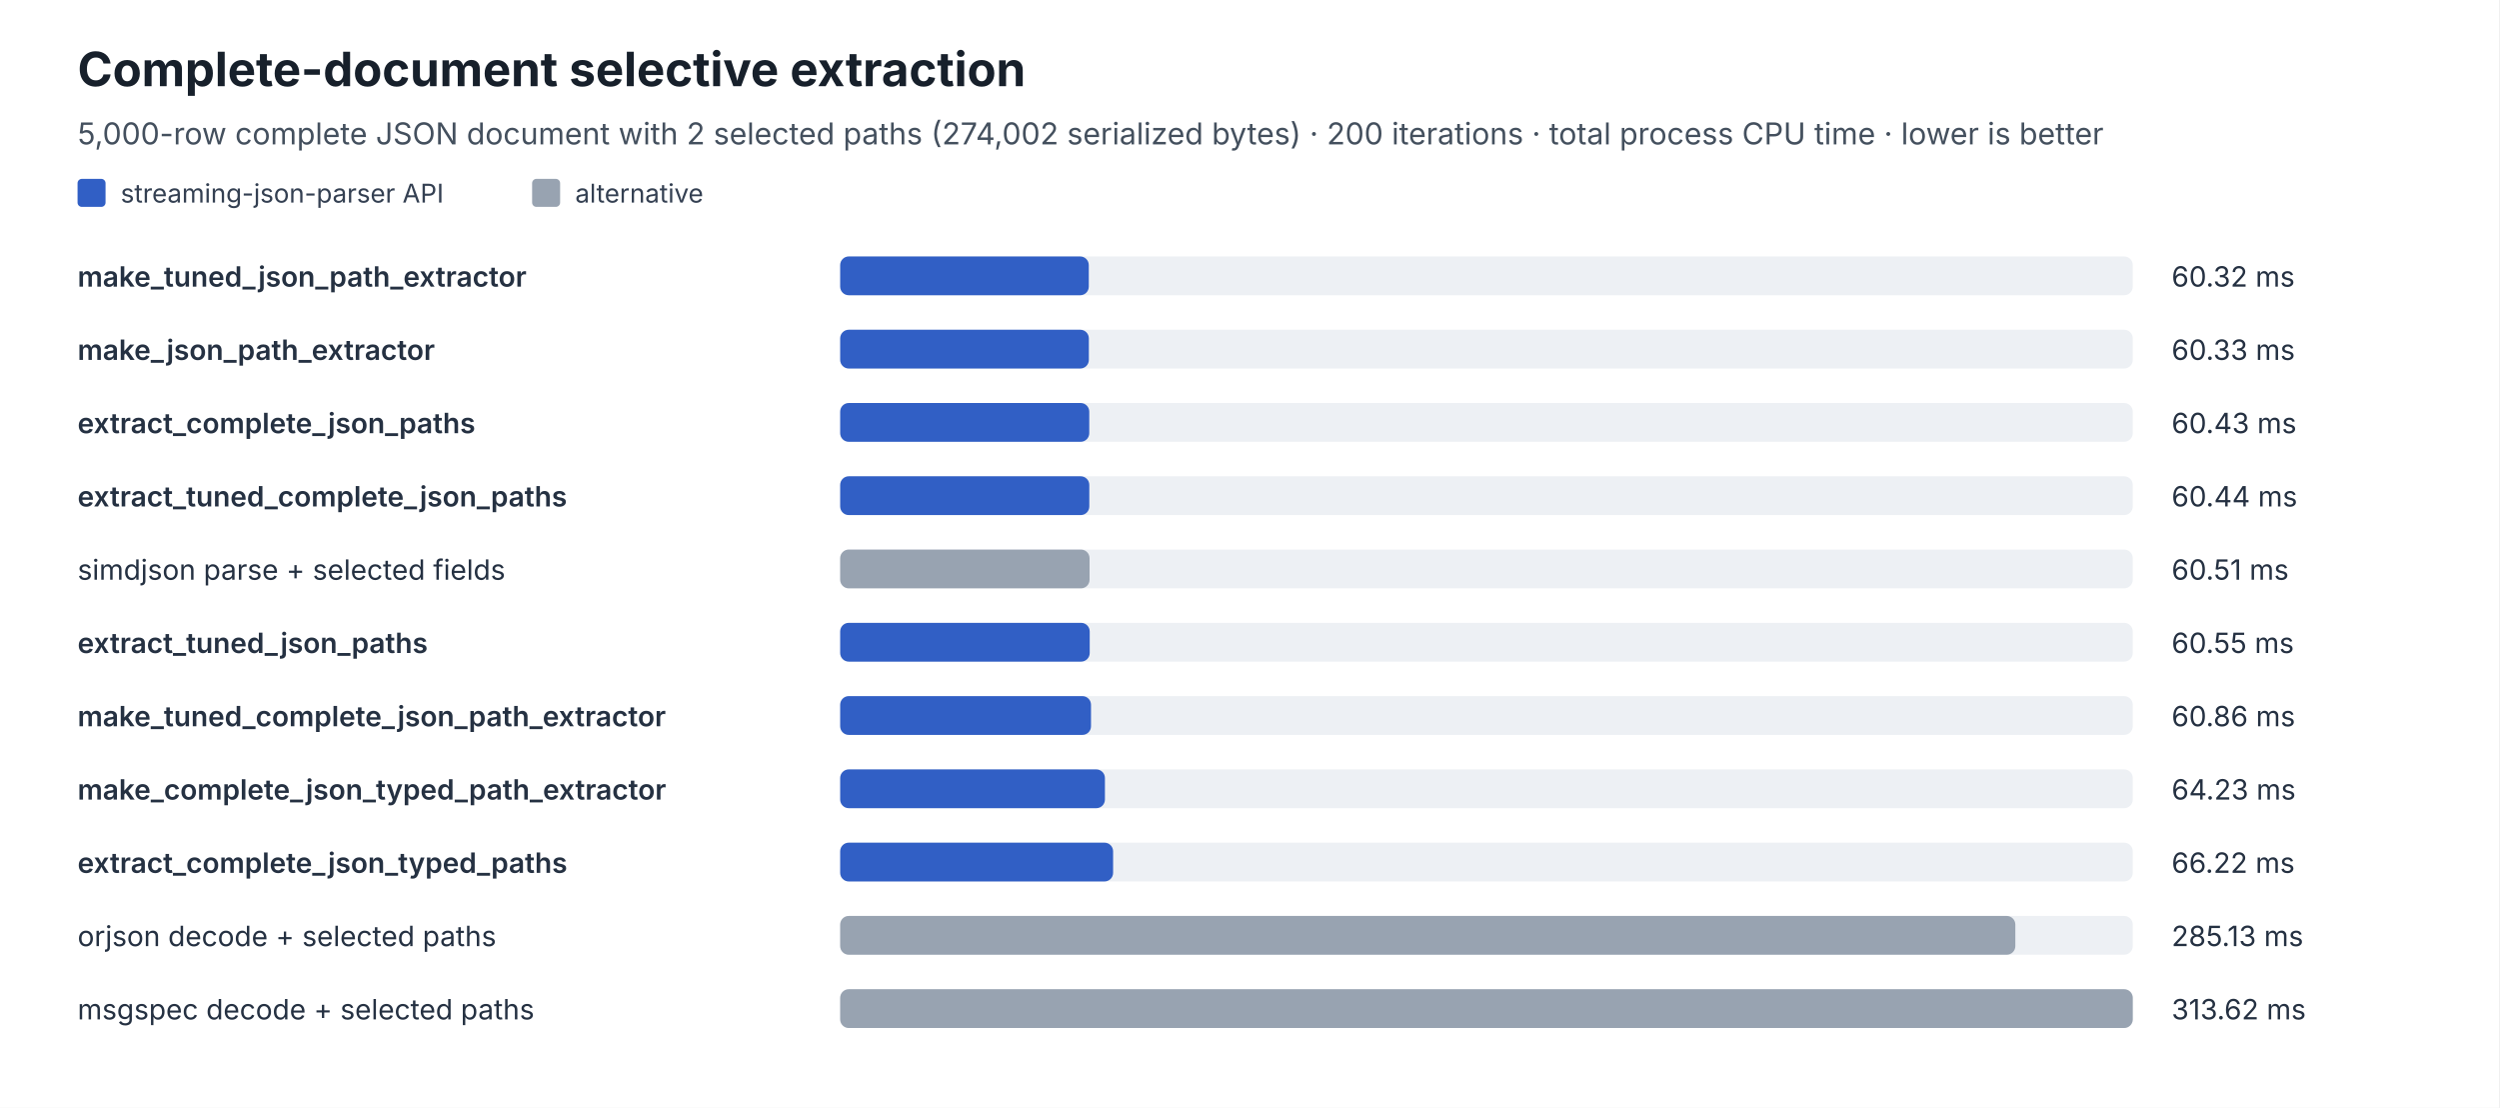
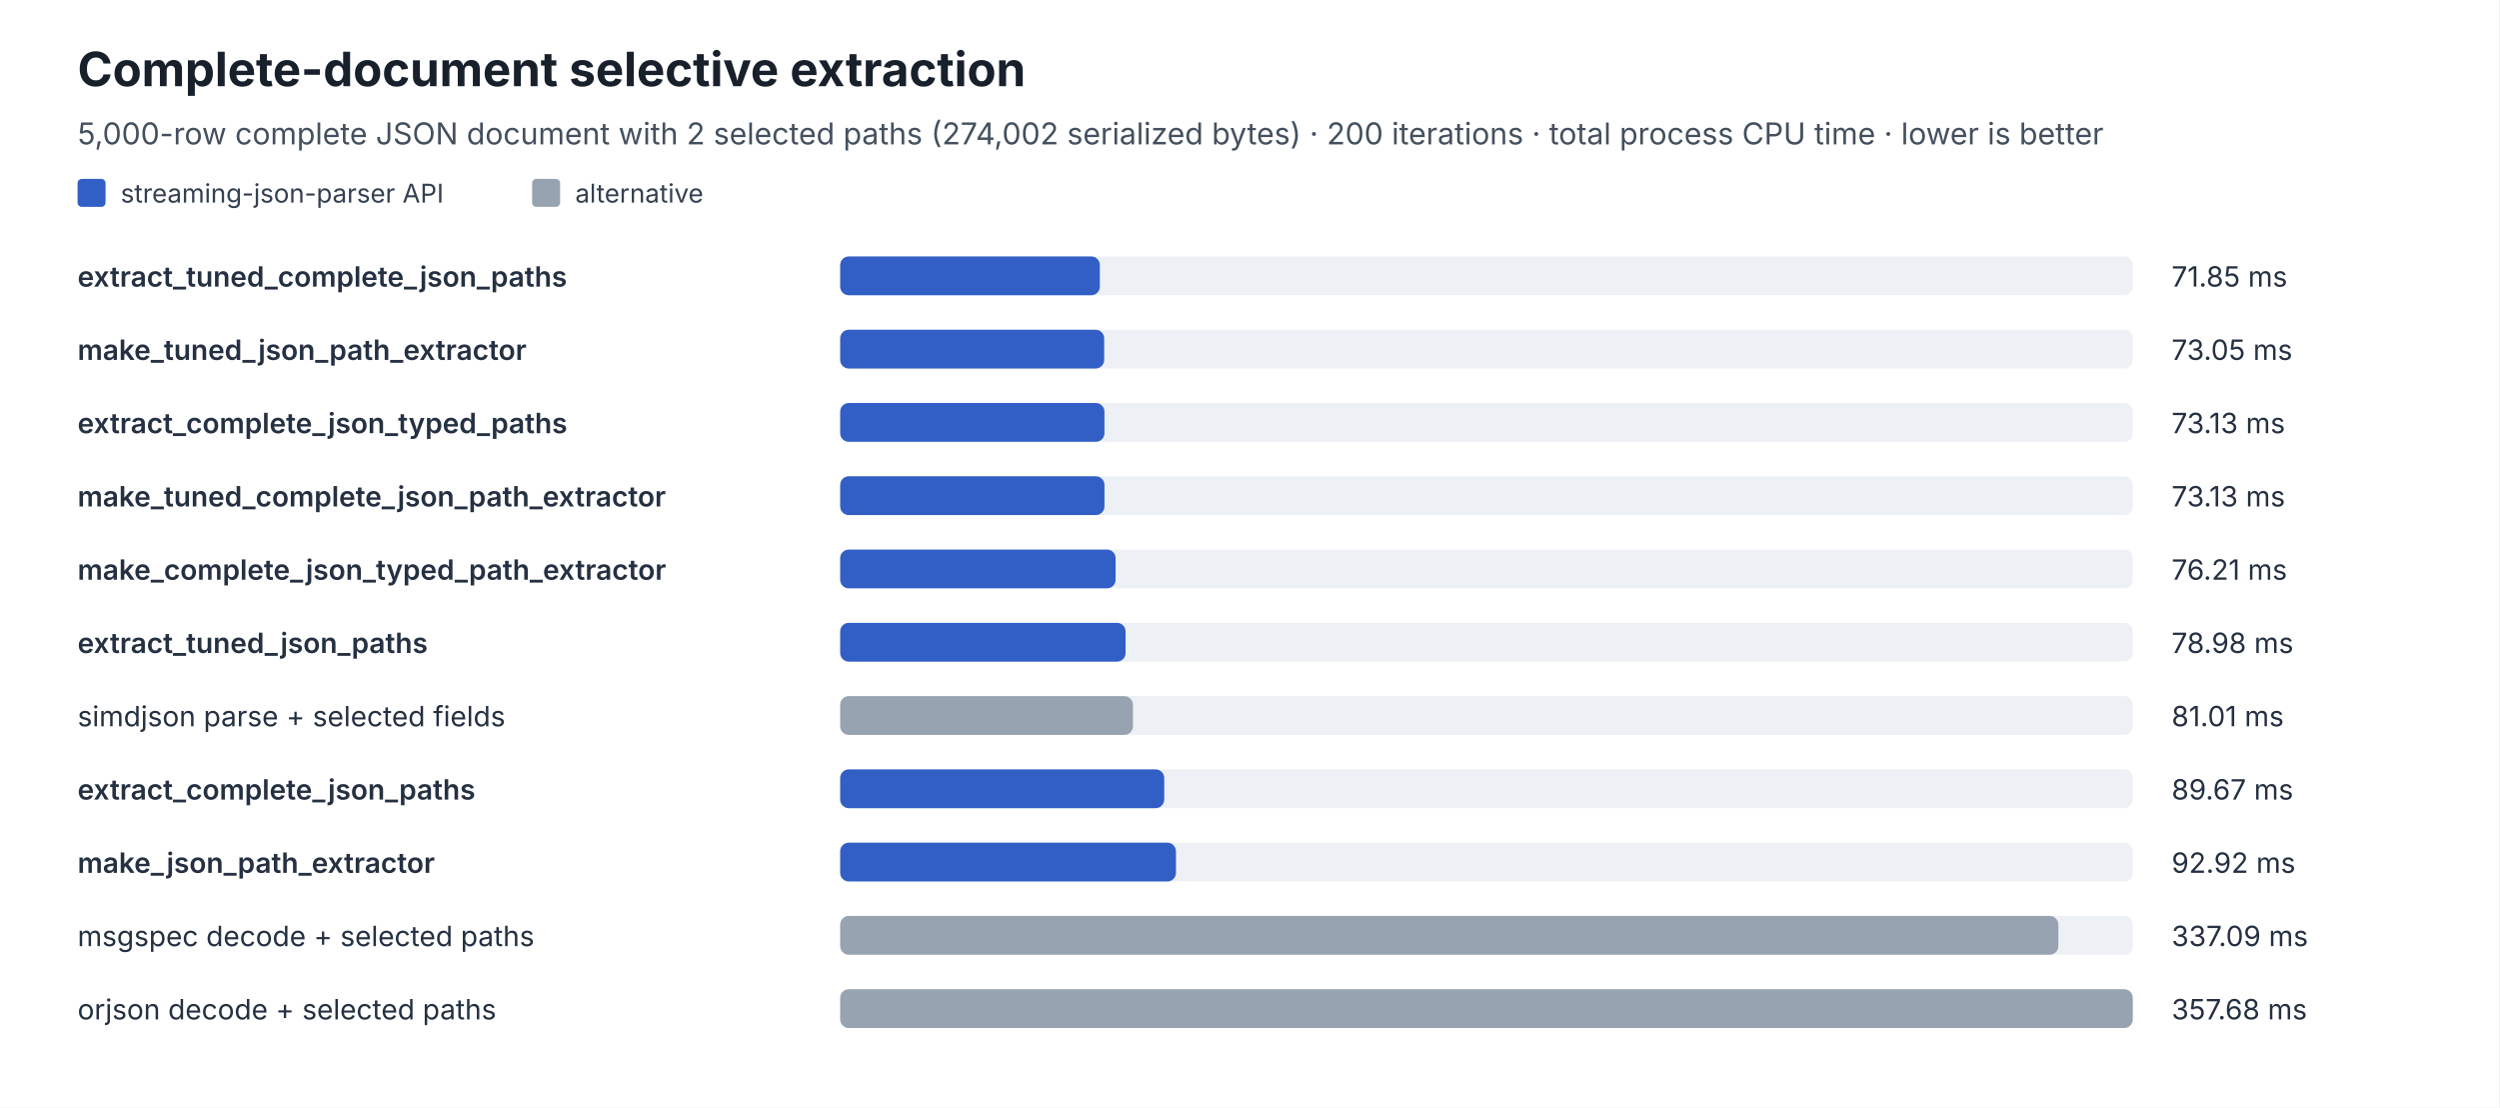
<svg xmlns="http://www.w3.org/2000/svg" width="1160" height="514" viewBox="0 0 1160 514" role="img" aria-labelledby="chart-title chart-description">
  <rect width="1160" height="514" fill="#ffffff" />
  <text x="36" y="40" fill="#17202b" font-family="system-ui, -apple-system, Segoe UI, sans-serif" font-size="22" font-weight="700">Complete-document selective extraction</text>
  <text x="36" y="67" fill="#44505e" font-family="system-ui, -apple-system, Segoe UI, sans-serif" font-size="14">5,000-row complete JSON document with 2 selected paths (274,002 serialized bytes) · 200 iterations · total process CPU time · lower is better</text>
  <rect x="36" y="83" width="13" height="13" rx="2" fill="#315fc5" />
  <text x="56" y="94" fill="#344052" font-family="system-ui, -apple-system, Segoe UI, sans-serif" font-size="12">streaming-json-parser API</text>
  <rect x="247" y="83" width="13" height="13" rx="2" fill="#98a3b1" />
  <text x="267" y="94" fill="#344052" font-family="system-ui, -apple-system, Segoe UI, sans-serif" font-size="12">alternative</text>
-   <text x="36" y="133" fill="#253142" font-family="system-ui, -apple-system, Segoe UI, sans-serif" font-size="13" font-weight="600">make_tuned_json_path_extractor</text>
+   <text x="36" y="133" fill="#253142" font-family="system-ui, -apple-system, Segoe UI, sans-serif" font-size="13" font-weight="600">extract_tuned_complete_json_paths</text>
  <rect x="390" y="119" width="600" height="18" rx="4" fill="#edf0f4" />
-   <rect x="390" y="119" width="115.40" height="18" rx="4" fill="#315fc5" />
-   <text x="1008" y="133" fill="#253142" font-family="system-ui, -apple-system, Segoe UI, sans-serif" font-size="13" font-variant-numeric="tabular-nums">60.32 ms</text>
-   <text x="36" y="167" fill="#253142" font-family="system-ui, -apple-system, Segoe UI, sans-serif" font-size="13" font-weight="600">make_json_path_extractor</text>
+   <rect x="390" y="119" width="120.53" height="18" rx="4" fill="#315fc5" />
+   <text x="1008" y="133" fill="#253142" font-family="system-ui, -apple-system, Segoe UI, sans-serif" font-size="13" font-variant-numeric="tabular-nums">71.85 ms</text>
+   <text x="36" y="167" fill="#253142" font-family="system-ui, -apple-system, Segoe UI, sans-serif" font-size="13" font-weight="600">make_tuned_json_path_extractor</text>
  <rect x="390" y="153" width="600" height="18" rx="4" fill="#edf0f4" />
-   <rect x="390" y="153" width="115.43" height="18" rx="4" fill="#315fc5" />
-   <text x="1008" y="167" fill="#253142" font-family="system-ui, -apple-system, Segoe UI, sans-serif" font-size="13" font-variant-numeric="tabular-nums">60.33 ms</text>
-   <text x="36" y="201" fill="#253142" font-family="system-ui, -apple-system, Segoe UI, sans-serif" font-size="13" font-weight="600">extract_complete_json_paths</text>
+   <rect x="390" y="153" width="122.54" height="18" rx="4" fill="#315fc5" />
+   <text x="1008" y="167" fill="#253142" font-family="system-ui, -apple-system, Segoe UI, sans-serif" font-size="13" font-variant-numeric="tabular-nums">73.05 ms</text>
+   <text x="36" y="201" fill="#253142" font-family="system-ui, -apple-system, Segoe UI, sans-serif" font-size="13" font-weight="600">extract_complete_json_typed_paths</text>
  <rect x="390" y="187" width="600" height="18" rx="4" fill="#edf0f4" />
-   <rect x="390" y="187" width="115.62" height="18" rx="4" fill="#315fc5" />
-   <text x="1008" y="201" fill="#253142" font-family="system-ui, -apple-system, Segoe UI, sans-serif" font-size="13" font-variant-numeric="tabular-nums">60.43 ms</text>
-   <text x="36" y="235" fill="#253142" font-family="system-ui, -apple-system, Segoe UI, sans-serif" font-size="13" font-weight="600">extract_tuned_complete_json_paths</text>
+   <rect x="390" y="187" width="122.67" height="18" rx="4" fill="#315fc5" />
+   <text x="1008" y="201" fill="#253142" font-family="system-ui, -apple-system, Segoe UI, sans-serif" font-size="13" font-variant-numeric="tabular-nums">73.13 ms</text>
+   <text x="36" y="235" fill="#253142" font-family="system-ui, -apple-system, Segoe UI, sans-serif" font-size="13" font-weight="600">make_tuned_complete_json_path_extractor</text>
  <rect x="390" y="221" width="600" height="18" rx="4" fill="#edf0f4" />
-   <rect x="390" y="221" width="115.64" height="18" rx="4" fill="#315fc5" />
-   <text x="1008" y="235" fill="#253142" font-family="system-ui, -apple-system, Segoe UI, sans-serif" font-size="13" font-variant-numeric="tabular-nums">60.44 ms</text>
-   <text x="36" y="269" fill="#253142" font-family="system-ui, -apple-system, Segoe UI, sans-serif" font-size="13" font-weight="400">simdjson parse + selected fields</text>
+   <rect x="390" y="221" width="122.68" height="18" rx="4" fill="#315fc5" />
+   <text x="1008" y="235" fill="#253142" font-family="system-ui, -apple-system, Segoe UI, sans-serif" font-size="13" font-variant-numeric="tabular-nums">73.13 ms</text>
+   <text x="36" y="269" fill="#253142" font-family="system-ui, -apple-system, Segoe UI, sans-serif" font-size="13" font-weight="600">make_complete_json_typed_path_extractor</text>
  <rect x="390" y="255" width="600" height="18" rx="4" fill="#edf0f4" />
-   <rect x="390" y="255" width="115.76" height="18" rx="4" fill="#98a3b1" />
-   <text x="1008" y="269" fill="#253142" font-family="system-ui, -apple-system, Segoe UI, sans-serif" font-size="13" font-variant-numeric="tabular-nums">60.51 ms</text>
+   <rect x="390" y="255" width="127.85" height="18" rx="4" fill="#315fc5" />
+   <text x="1008" y="269" fill="#253142" font-family="system-ui, -apple-system, Segoe UI, sans-serif" font-size="13" font-variant-numeric="tabular-nums">76.21 ms</text>
  <text x="36" y="303" fill="#253142" font-family="system-ui, -apple-system, Segoe UI, sans-serif" font-size="13" font-weight="600">extract_tuned_json_paths</text>
  <rect x="390" y="289" width="600" height="18" rx="4" fill="#edf0f4" />
-   <rect x="390" y="289" width="115.83" height="18" rx="4" fill="#315fc5" />
-   <text x="1008" y="303" fill="#253142" font-family="system-ui, -apple-system, Segoe UI, sans-serif" font-size="13" font-variant-numeric="tabular-nums">60.55 ms</text>
-   <text x="36" y="337" fill="#253142" font-family="system-ui, -apple-system, Segoe UI, sans-serif" font-size="13" font-weight="600">make_tuned_complete_json_path_extractor</text>
+   <rect x="390" y="289" width="132.48" height="18" rx="4" fill="#315fc5" />
+   <text x="1008" y="303" fill="#253142" font-family="system-ui, -apple-system, Segoe UI, sans-serif" font-size="13" font-variant-numeric="tabular-nums">78.98 ms</text>
+   <text x="36" y="337" fill="#253142" font-family="system-ui, -apple-system, Segoe UI, sans-serif" font-size="13" font-weight="400">simdjson parse + selected fields</text>
  <rect x="390" y="323" width="600" height="18" rx="4" fill="#edf0f4" />
-   <rect x="390" y="323" width="116.43" height="18" rx="4" fill="#315fc5" />
-   <text x="1008" y="337" fill="#253142" font-family="system-ui, -apple-system, Segoe UI, sans-serif" font-size="13" font-variant-numeric="tabular-nums">60.86 ms</text>
-   <text x="36" y="371" fill="#253142" font-family="system-ui, -apple-system, Segoe UI, sans-serif" font-size="13" font-weight="600">make_complete_json_typed_path_extractor</text>
+   <rect x="390" y="323" width="135.89" height="18" rx="4" fill="#98a3b1" />
+   <text x="1008" y="337" fill="#253142" font-family="system-ui, -apple-system, Segoe UI, sans-serif" font-size="13" font-variant-numeric="tabular-nums">81.01 ms</text>
+   <text x="36" y="371" fill="#253142" font-family="system-ui, -apple-system, Segoe UI, sans-serif" font-size="13" font-weight="600">extract_complete_json_paths</text>
  <rect x="390" y="357" width="600" height="18" rx="4" fill="#edf0f4" />
-   <rect x="390" y="357" width="122.89" height="18" rx="4" fill="#315fc5" />
-   <text x="1008" y="371" fill="#253142" font-family="system-ui, -apple-system, Segoe UI, sans-serif" font-size="13" font-variant-numeric="tabular-nums">64.23 ms</text>
-   <text x="36" y="405" fill="#253142" font-family="system-ui, -apple-system, Segoe UI, sans-serif" font-size="13" font-weight="600">extract_complete_json_typed_paths</text>
+   <rect x="390" y="357" width="150.42" height="18" rx="4" fill="#315fc5" />
+   <text x="1008" y="371" fill="#253142" font-family="system-ui, -apple-system, Segoe UI, sans-serif" font-size="13" font-variant-numeric="tabular-nums">89.67 ms</text>
+   <text x="36" y="405" fill="#253142" font-family="system-ui, -apple-system, Segoe UI, sans-serif" font-size="13" font-weight="600">make_json_path_extractor</text>
  <rect x="390" y="391" width="600" height="18" rx="4" fill="#edf0f4" />
-   <rect x="390" y="391" width="126.69" height="18" rx="4" fill="#315fc5" />
-   <text x="1008" y="405" fill="#253142" font-family="system-ui, -apple-system, Segoe UI, sans-serif" font-size="13" font-variant-numeric="tabular-nums">66.22 ms</text>
-   <text x="36" y="439" fill="#253142" font-family="system-ui, -apple-system, Segoe UI, sans-serif" font-size="13" font-weight="400">orjson decode + selected paths</text>
+   <rect x="390" y="391" width="155.86" height="18" rx="4" fill="#315fc5" />
+   <text x="1008" y="405" fill="#253142" font-family="system-ui, -apple-system, Segoe UI, sans-serif" font-size="13" font-variant-numeric="tabular-nums">92.92 ms</text>
+   <text x="36" y="439" fill="#253142" font-family="system-ui, -apple-system, Segoe UI, sans-serif" font-size="13" font-weight="400">msgspec decode + selected paths</text>
  <rect x="390" y="425" width="600" height="18" rx="4" fill="#edf0f4" />
-   <rect x="390" y="425" width="545.49" height="18" rx="4" fill="#98a3b1" />
-   <text x="1008" y="439" fill="#253142" font-family="system-ui, -apple-system, Segoe UI, sans-serif" font-size="13" font-variant-numeric="tabular-nums">285.13 ms</text>
-   <text x="36" y="473" fill="#253142" font-family="system-ui, -apple-system, Segoe UI, sans-serif" font-size="13" font-weight="400">msgspec decode + selected paths</text>
+   <rect x="390" y="425" width="565.45" height="18" rx="4" fill="#98a3b1" />
+   <text x="1008" y="439" fill="#253142" font-family="system-ui, -apple-system, Segoe UI, sans-serif" font-size="13" font-variant-numeric="tabular-nums">337.09 ms</text>
+   <text x="36" y="473" fill="#253142" font-family="system-ui, -apple-system, Segoe UI, sans-serif" font-size="13" font-weight="400">orjson decode + selected paths</text>
  <rect x="390" y="459" width="600" height="18" rx="4" fill="#edf0f4" />
  <rect x="390" y="459" width="600.00" height="18" rx="4" fill="#98a3b1" />
-   <text x="1008" y="473" fill="#253142" font-family="system-ui, -apple-system, Segoe UI, sans-serif" font-size="13" font-variant-numeric="tabular-nums">313.62 ms</text>
+   <text x="1008" y="473" fill="#253142" font-family="system-ui, -apple-system, Segoe UI, sans-serif" font-size="13" font-variant-numeric="tabular-nums">357.68 ms</text>
</svg>
